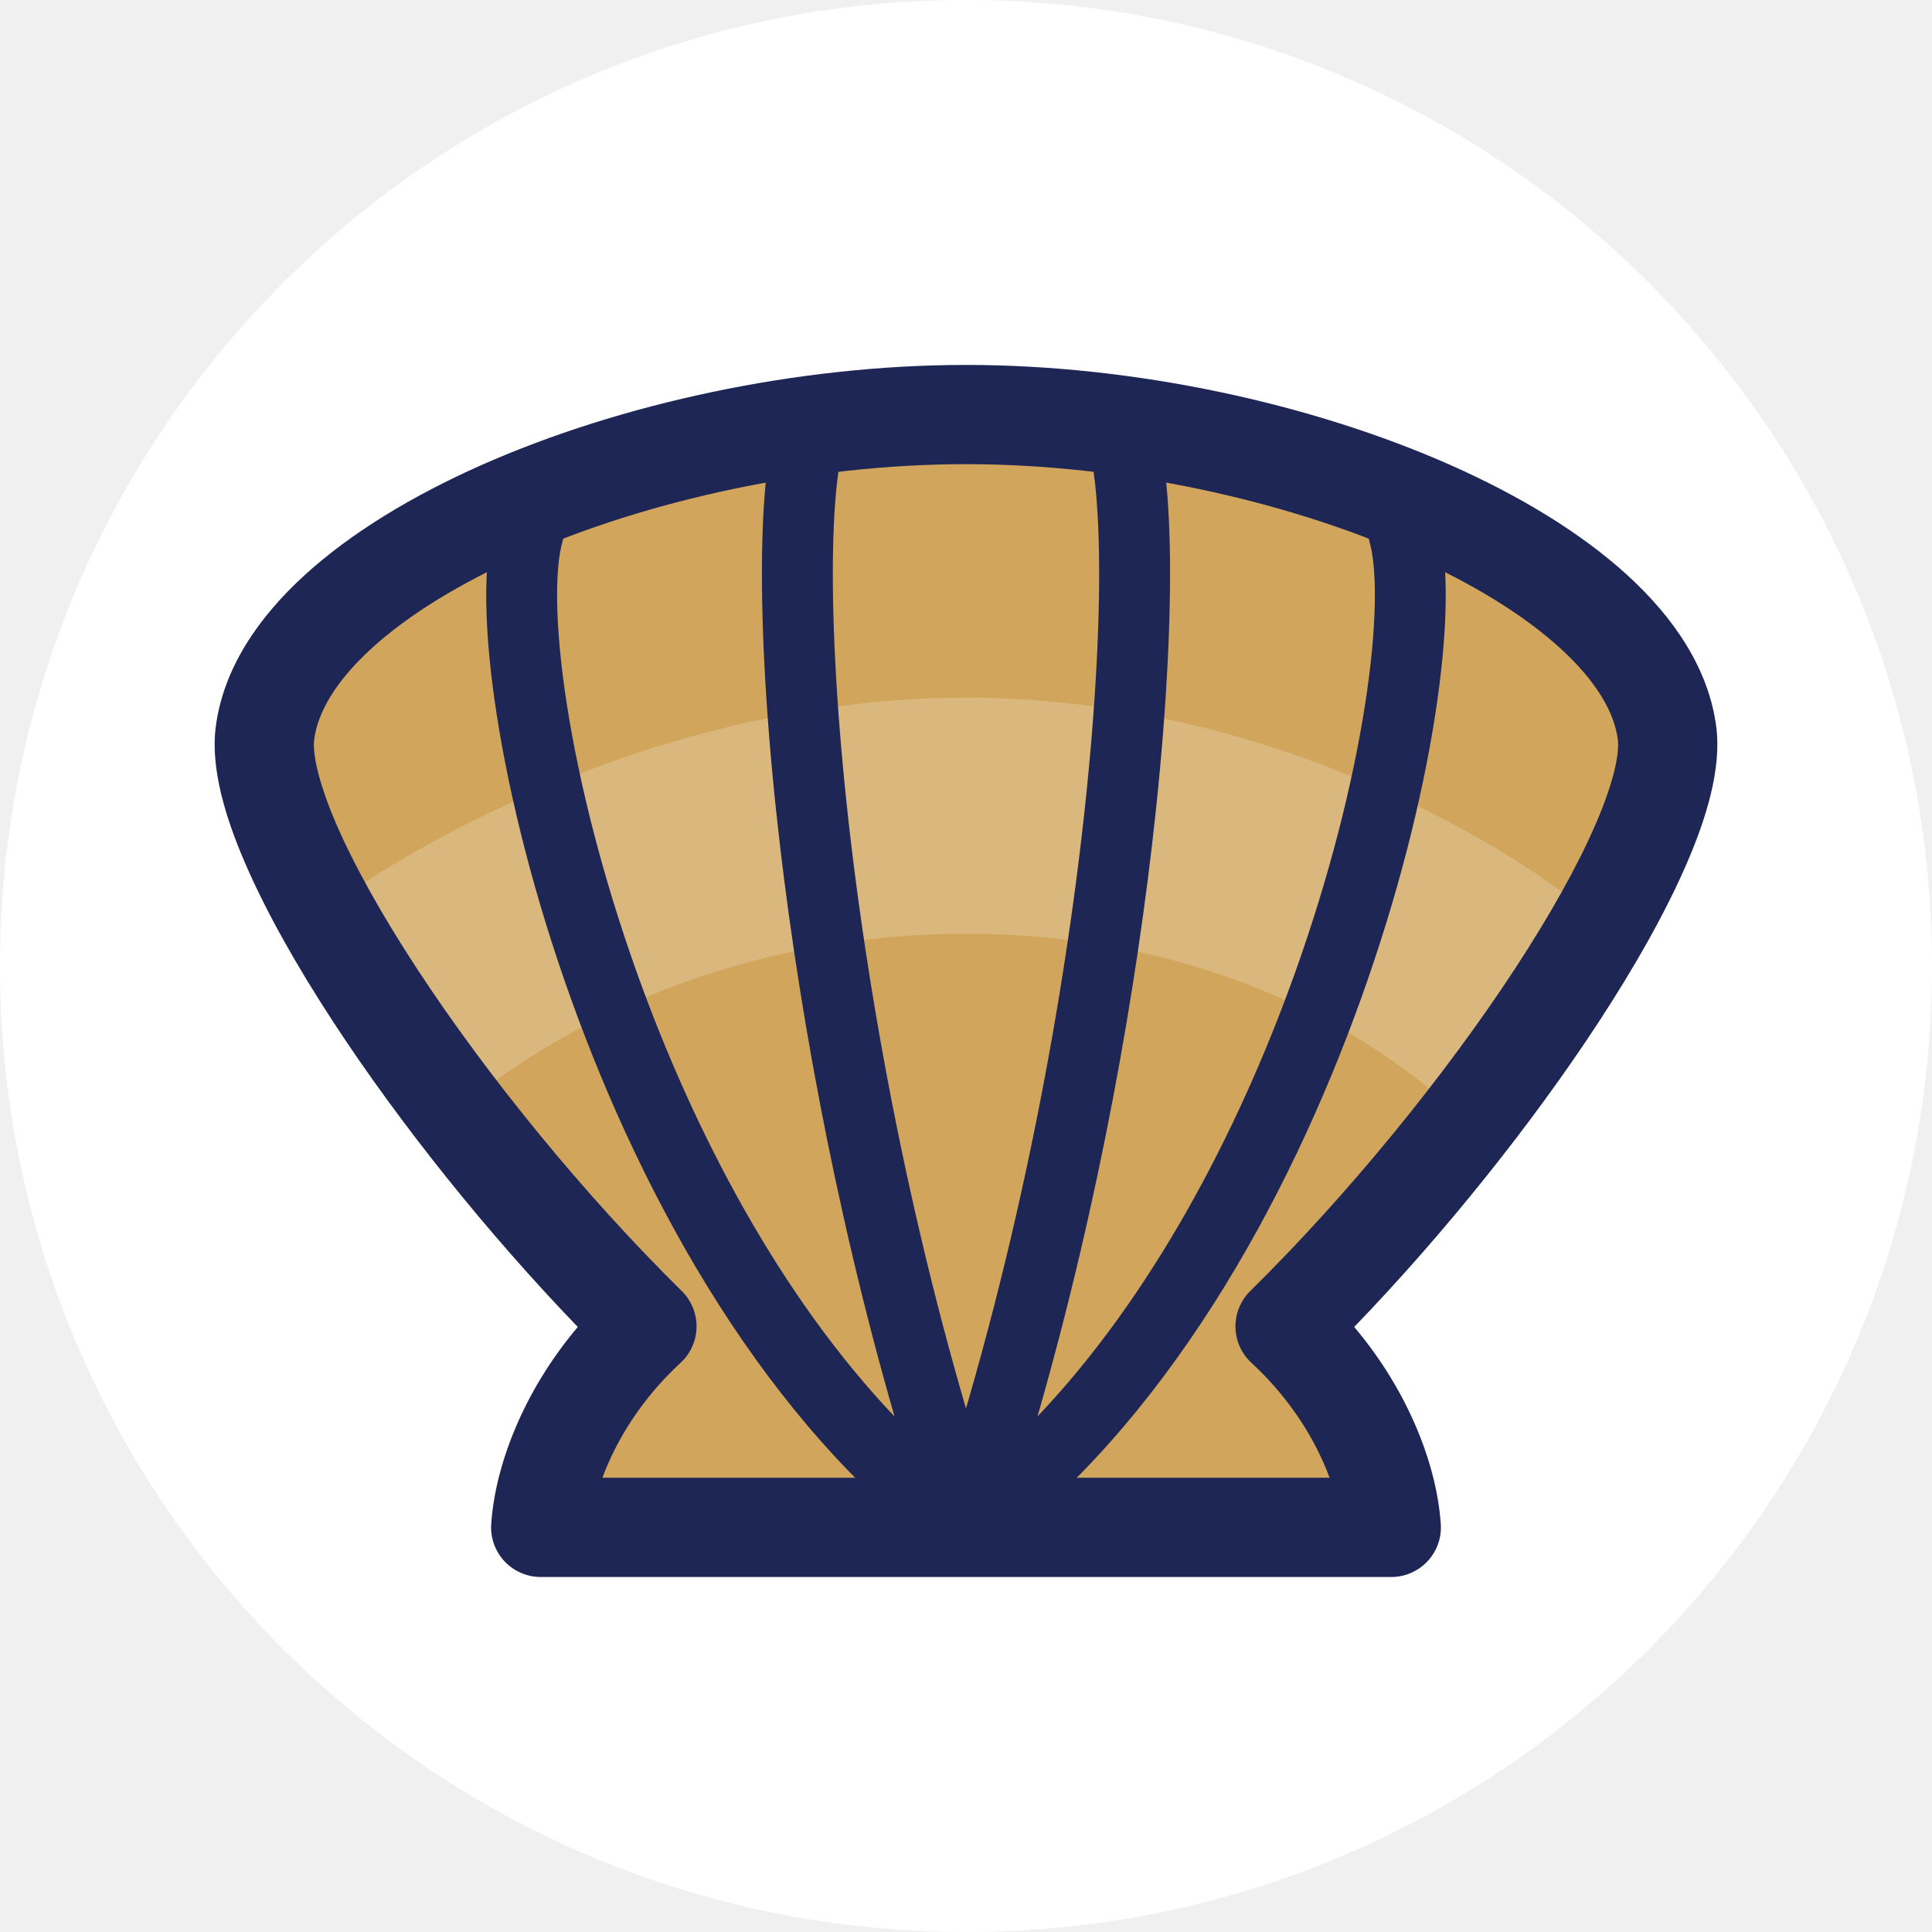
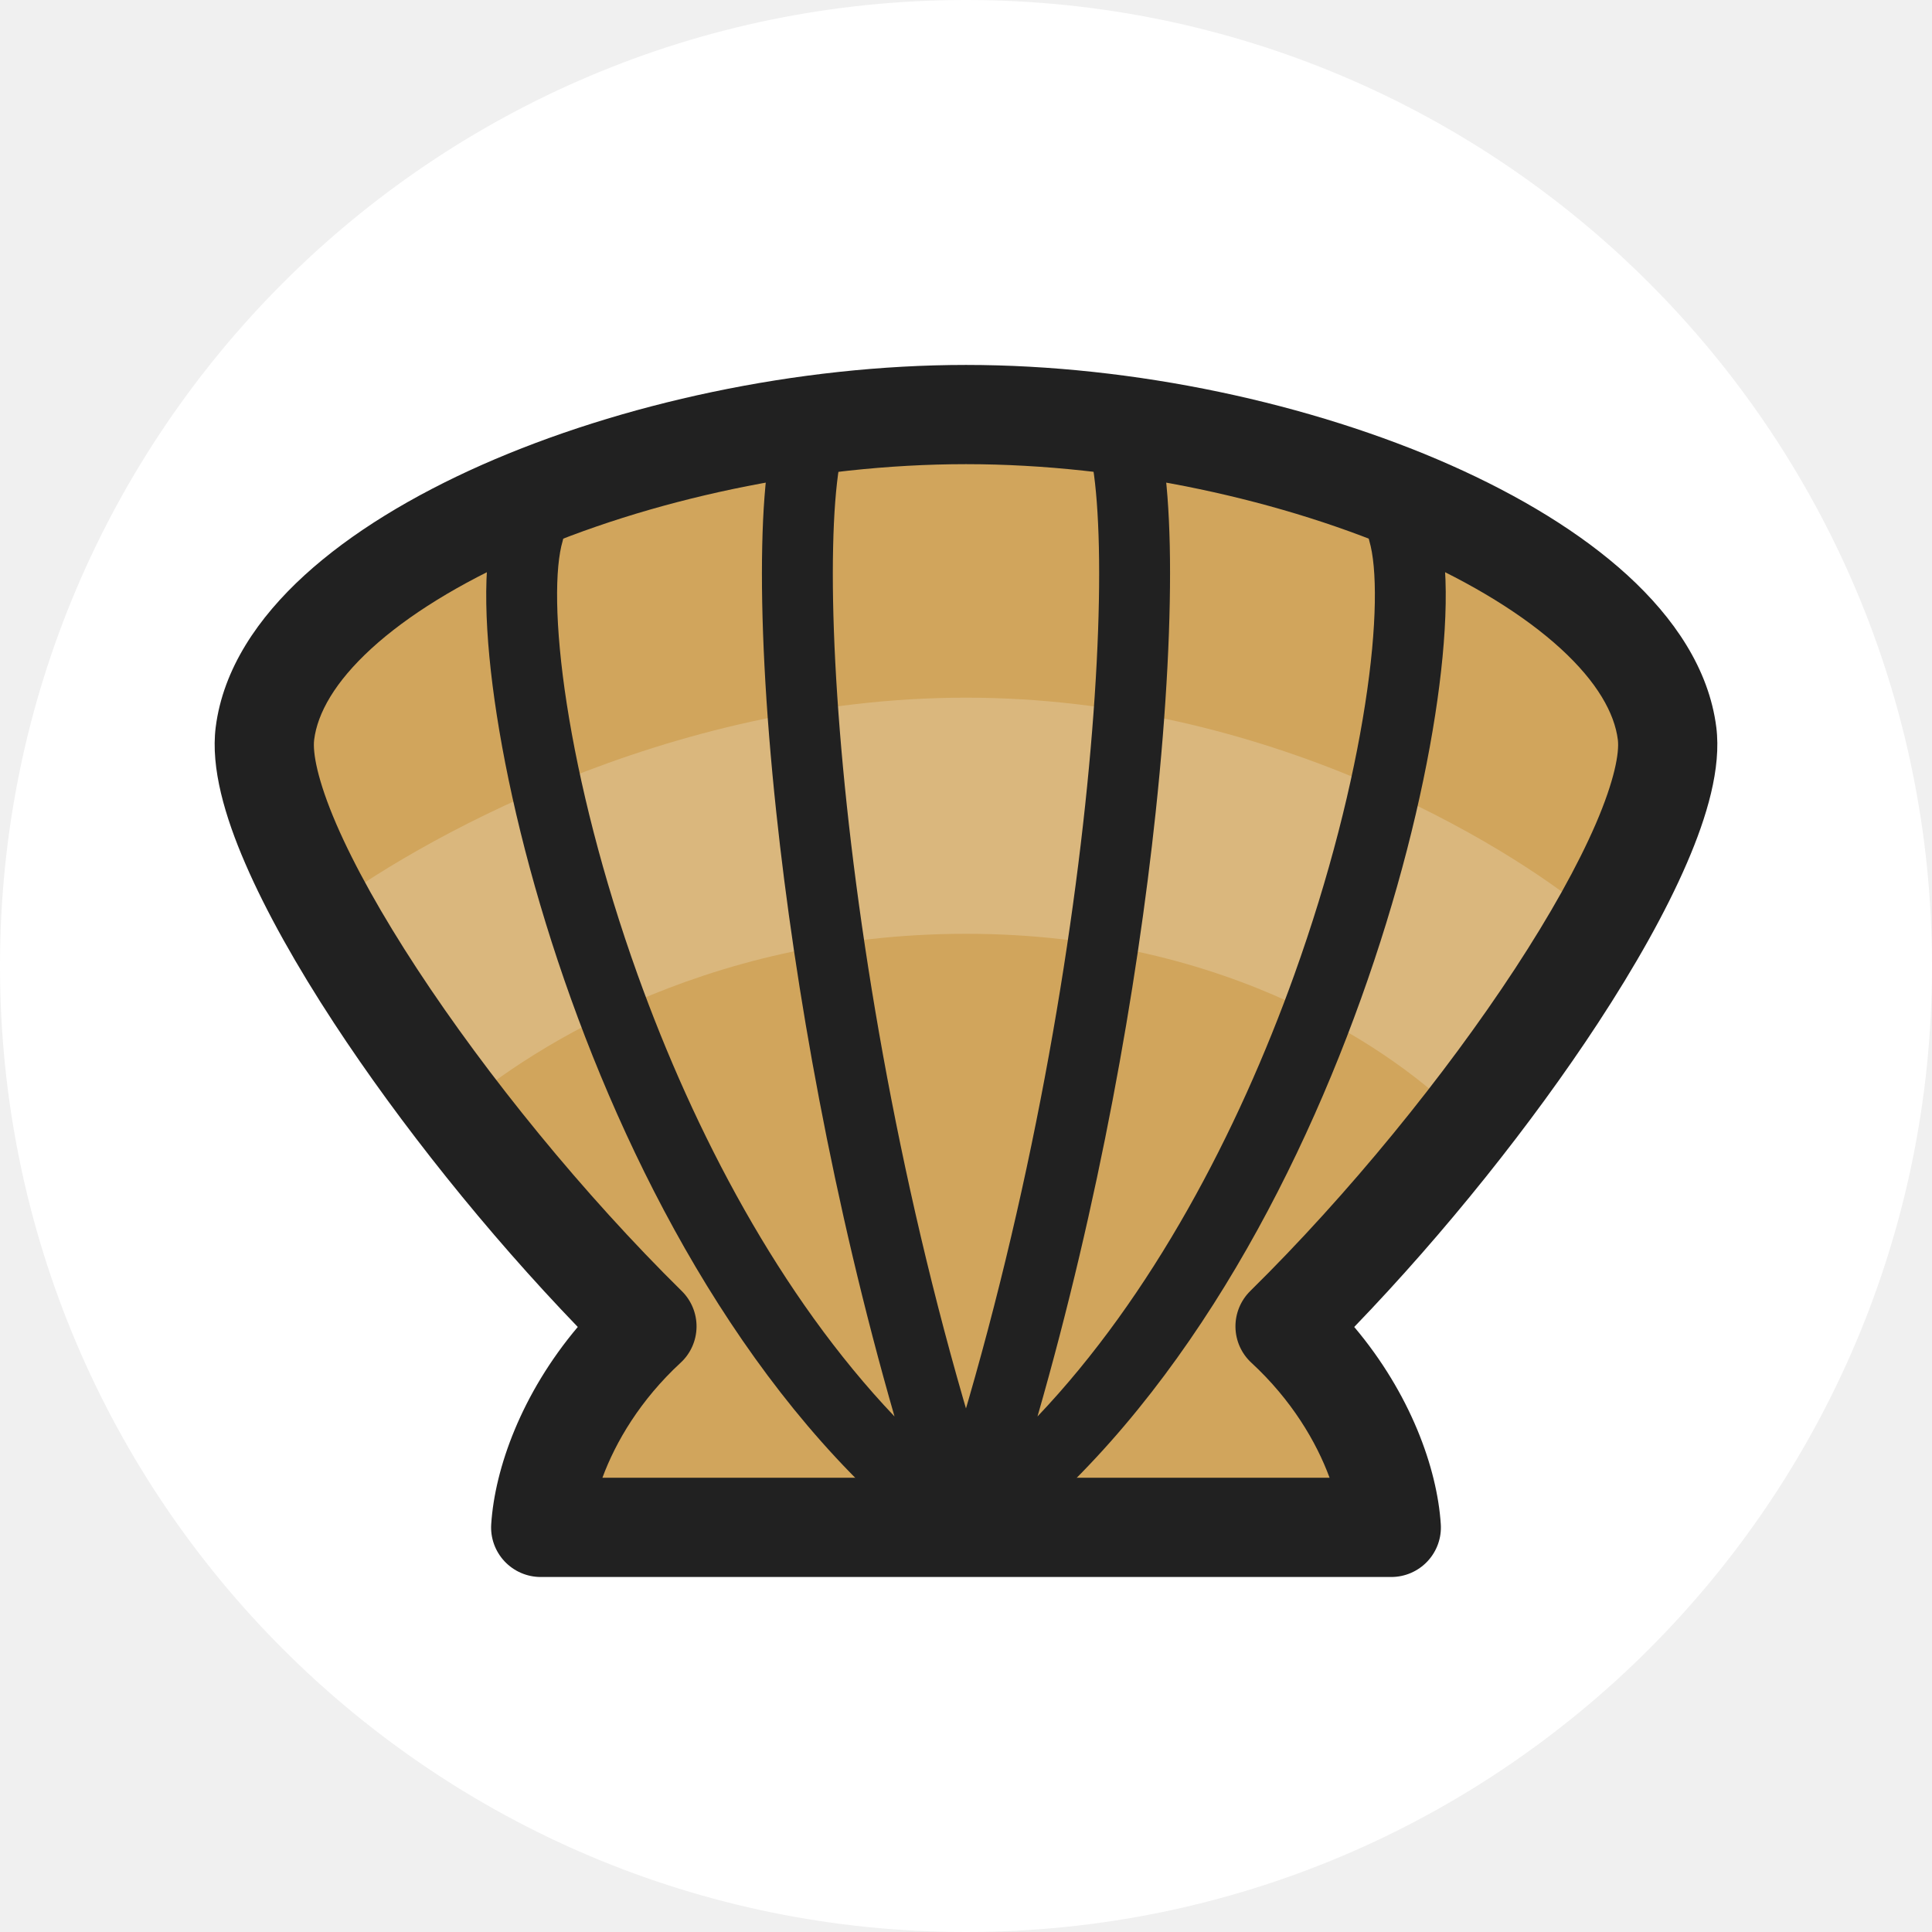
<svg xmlns="http://www.w3.org/2000/svg" width="36" height="36" viewBox="0 0 36 36" fill="none">
  <path d="M36 18C36 27.941 27.941 36 18 36C8.059 36 0 27.941 0 18C0 8.059 8.059 0 18 0C27.941 0 36 8.059 36 18Z" fill="#fff" />
  <path fill-rule="evenodd" clip-rule="evenodd" d="M18 7.725C11.966 7.725 5.334 10.498 4.937 13.668C4.686 15.667 8.311 21.027 12.055 24.715C10.72 25.947 10.14 27.462 10.075 28.461H18H25.925C25.86 27.462 25.279 25.947 23.945 24.715C27.689 21.027 31.314 15.667 31.063 13.668C30.665 10.498 24.034 7.725 18 7.725Z" fill="#d1a55c" />
  <path opacity="0.2" d="M18 13C12.4 13 7.667 15.733 6 17L8.4 20.8C9.667 19.667 13.04 17.4 18 17.4C22.96 17.4 26.067 19.667 27.2 20.8L29.6 17C28.067 15.733 23.6 13 18 13Z" fill="white" />
-   <path fill-rule="evenodd" clip-rule="evenodd" d="M6.921 12.084C6.237 12.71 5.916 13.291 5.854 13.783C5.824 14.021 5.913 14.535 6.265 15.352C6.601 16.129 7.117 17.053 7.771 18.052C9.078 20.047 10.878 22.258 12.703 24.056C12.883 24.233 12.983 24.477 12.979 24.729C12.975 24.982 12.868 25.222 12.682 25.393C11.933 26.085 11.472 26.866 11.225 27.536H24.775C24.528 26.866 24.067 26.085 23.318 25.393C23.132 25.222 23.025 24.982 23.021 24.729C23.017 24.477 23.117 24.233 23.297 24.056C25.122 22.258 26.922 20.047 28.229 18.052C28.883 17.053 29.399 16.129 29.735 15.352C30.087 14.535 30.176 14.021 30.146 13.783C30.084 13.291 29.763 12.71 29.079 12.084C28.403 11.466 27.442 10.871 26.271 10.353C23.929 9.316 20.89 8.649 18 8.649C15.11 8.649 12.071 9.316 9.729 10.353C8.558 10.871 7.597 11.466 6.921 12.084ZM8.98 8.662C11.562 7.52 14.856 6.8 18 6.8C21.144 6.8 24.438 7.52 27.02 8.662C28.31 9.234 29.459 9.927 30.327 10.72C31.186 11.506 31.843 12.46 31.981 13.553C32.076 14.314 31.806 15.22 31.432 16.085C31.041 16.991 30.465 18.012 29.776 19.064C28.55 20.936 26.927 22.97 25.234 24.726C26.28 25.965 26.779 27.355 26.847 28.401C26.864 28.656 26.774 28.906 26.599 29.093C26.424 29.279 26.18 29.385 25.925 29.385H10.075C9.82 29.385 9.576 29.279 9.401 29.093C9.226 28.906 9.136 28.656 9.153 28.401C9.221 27.355 9.72 25.965 10.766 24.726C9.074 22.97 7.45 20.936 6.224 19.064C5.535 18.012 4.959 16.991 4.568 16.085C4.194 15.22 3.924 14.314 4.019 13.553C4.157 12.46 4.813 11.506 5.673 10.72C6.541 9.927 7.69 9.234 8.98 8.662Z" fill="#1D2654" />
-   <path fill-rule="evenodd" clip-rule="evenodd" d="M15.645 7.191C15.351 6.976 14.938 7.04 14.722 7.335C14.507 7.63 14.399 8.067 14.332 8.488C14.26 8.944 14.217 9.512 14.203 10.167C14.174 11.478 14.257 13.187 14.465 15.138C14.815 18.416 15.521 22.41 16.668 26.394C14.532 24.148 12.937 21.101 11.882 18.165C11.225 16.335 10.788 14.575 10.562 13.123C10.331 11.636 10.338 10.572 10.485 10.078C10.588 9.728 10.389 9.36 10.039 9.257C9.69 9.153 9.322 9.353 9.218 9.702C8.982 10.502 9.023 11.822 9.257 13.326C9.497 14.867 9.956 16.708 10.639 18.611C11.999 22.398 14.285 26.535 17.607 28.992C17.839 29.163 18.154 29.164 18.388 28.995C18.621 28.826 18.717 28.525 18.626 28.252C17.092 23.649 16.186 18.824 15.778 14.998C15.575 13.085 15.496 11.435 15.524 10.196C15.537 9.575 15.577 9.071 15.637 8.695C15.666 8.507 15.7 8.363 15.732 8.257C15.762 8.161 15.785 8.121 15.788 8.115C15.789 8.114 15.789 8.113 15.789 8.114C16.004 7.82 15.94 7.407 15.645 7.191Z" fill="#1D2654" />
-   <path fill-rule="evenodd" clip-rule="evenodd" d="M20.354 7.191C20.649 6.976 21.062 7.04 21.277 7.335C21.493 7.63 21.6 8.067 21.667 8.488C21.74 8.944 21.782 9.512 21.797 10.167C21.825 11.478 21.742 13.187 21.534 15.138C21.185 18.416 20.478 22.41 19.332 26.394C21.467 24.148 23.063 21.101 24.117 18.165C24.774 16.335 25.212 14.575 25.437 13.123C25.669 11.636 25.661 10.572 25.515 10.078C25.411 9.728 25.611 9.36 25.96 9.257C26.31 9.153 26.677 9.353 26.781 9.702C27.018 10.502 26.976 11.822 26.742 13.326C26.503 14.867 26.044 16.708 25.36 18.611C24.001 22.398 21.714 26.535 18.392 28.992C18.161 29.163 17.845 29.164 17.612 28.995C17.379 28.826 17.282 28.525 17.373 28.252C18.908 23.649 19.813 18.824 20.221 14.998C20.425 13.085 20.503 11.435 20.476 10.196C20.462 9.575 20.423 9.071 20.363 8.695C20.333 8.507 20.3 8.363 20.267 8.257C20.237 8.161 20.215 8.121 20.211 8.115C20.21 8.114 20.21 8.113 20.211 8.114C19.996 7.82 20.06 7.407 20.354 7.191Z" fill="#1D2654" />
+   <path fill-rule="evenodd" clip-rule="evenodd" d="M6.921 12.084C6.237 12.71 5.916 13.291 5.854 13.783C5.824 14.021 5.913 14.535 6.265 15.352C6.601 16.129 7.117 17.053 7.771 18.052C9.078 20.047 10.878 22.258 12.703 24.056C12.883 24.233 12.983 24.477 12.979 24.729C12.975 24.982 12.868 25.222 12.682 25.393C11.933 26.085 11.472 26.866 11.225 27.536H24.775C24.528 26.866 24.067 26.085 23.318 25.393C23.132 25.222 23.025 24.982 23.021 24.729C23.017 24.477 23.117 24.233 23.297 24.056C25.122 22.258 26.922 20.047 28.229 18.052C28.883 17.053 29.399 16.129 29.735 15.352C30.087 14.535 30.176 14.021 30.146 13.783C30.084 13.291 29.763 12.71 29.079 12.084C28.403 11.466 27.442 10.871 26.271 10.353C23.929 9.316 20.89 8.649 18 8.649C15.11 8.649 12.071 9.316 9.729 10.353C8.558 10.871 7.597 11.466 6.921 12.084ZM8.98 8.662C11.562 7.52 14.856 6.8 18 6.8C21.144 6.8 24.438 7.52 27.02 8.662C28.31 9.234 29.459 9.927 30.327 10.72C31.186 11.506 31.843 12.46 31.981 13.553C32.076 14.314 31.806 15.22 31.432 16.085C31.041 16.991 30.465 18.012 29.776 19.064C28.55 20.936 26.927 22.97 25.234 24.726C26.28 25.965 26.779 27.355 26.847 28.401C26.864 28.656 26.774 28.906 26.599 29.093C26.424 29.279 26.18 29.385 25.925 29.385H10.075C9.82 29.385 9.576 29.279 9.401 29.093C9.226 28.906 9.136 28.656 9.153 28.401C9.221 27.355 9.72 25.965 10.766 24.726C9.074 22.97 7.45 20.936 6.224 19.064C5.535 18.012 4.959 16.991 4.568 16.085C4.194 15.22 3.924 14.314 4.019 13.553C4.157 12.46 4.813 11.506 5.673 10.72C6.541 9.927 7.69 9.234 8.98 8.662Z" fill="#212121" />
+   <path fill-rule="evenodd" clip-rule="evenodd" d="M15.645 7.191C15.351 6.976 14.938 7.04 14.722 7.335C14.507 7.63 14.399 8.067 14.332 8.488C14.26 8.944 14.217 9.512 14.203 10.167C14.174 11.478 14.257 13.187 14.465 15.138C14.815 18.416 15.521 22.41 16.668 26.394C14.532 24.148 12.937 21.101 11.882 18.165C11.225 16.335 10.788 14.575 10.562 13.123C10.331 11.636 10.338 10.572 10.485 10.078C10.588 9.728 10.389 9.36 10.039 9.257C9.69 9.153 9.322 9.353 9.218 9.702C8.982 10.502 9.023 11.822 9.257 13.326C9.497 14.867 9.956 16.708 10.639 18.611C11.999 22.398 14.285 26.535 17.607 28.992C17.839 29.163 18.154 29.164 18.388 28.995C18.621 28.826 18.717 28.525 18.626 28.252C17.092 23.649 16.186 18.824 15.778 14.998C15.575 13.085 15.496 11.435 15.524 10.196C15.537 9.575 15.577 9.071 15.637 8.695C15.666 8.507 15.7 8.363 15.732 8.257C15.762 8.161 15.785 8.121 15.788 8.115C15.789 8.114 15.789 8.113 15.789 8.114C16.004 7.82 15.94 7.407 15.645 7.191Z" fill="#212121" />
+   <path fill-rule="evenodd" clip-rule="evenodd" d="M20.354 7.191C20.649 6.976 21.062 7.04 21.277 7.335C21.493 7.63 21.6 8.067 21.667 8.488C21.74 8.944 21.782 9.512 21.797 10.167C21.825 11.478 21.742 13.187 21.534 15.138C21.185 18.416 20.478 22.41 19.332 26.394C21.467 24.148 23.063 21.101 24.117 18.165C24.774 16.335 25.212 14.575 25.437 13.123C25.669 11.636 25.661 10.572 25.515 10.078C25.411 9.728 25.611 9.36 25.96 9.257C26.31 9.153 26.677 9.353 26.781 9.702C27.018 10.502 26.976 11.822 26.742 13.326C26.503 14.867 26.044 16.708 25.36 18.611C24.001 22.398 21.714 26.535 18.392 28.992C18.161 29.163 17.845 29.164 17.612 28.995C17.379 28.826 17.282 28.525 17.373 28.252C18.908 23.649 19.813 18.824 20.221 14.998C20.425 13.085 20.503 11.435 20.476 10.196C20.462 9.575 20.423 9.071 20.363 8.695C20.333 8.507 20.3 8.363 20.267 8.257C20.237 8.161 20.215 8.121 20.211 8.115C20.21 8.114 20.21 8.113 20.211 8.114C19.996 7.82 20.06 7.407 20.354 7.191Z" fill="#212121" />
</svg>
